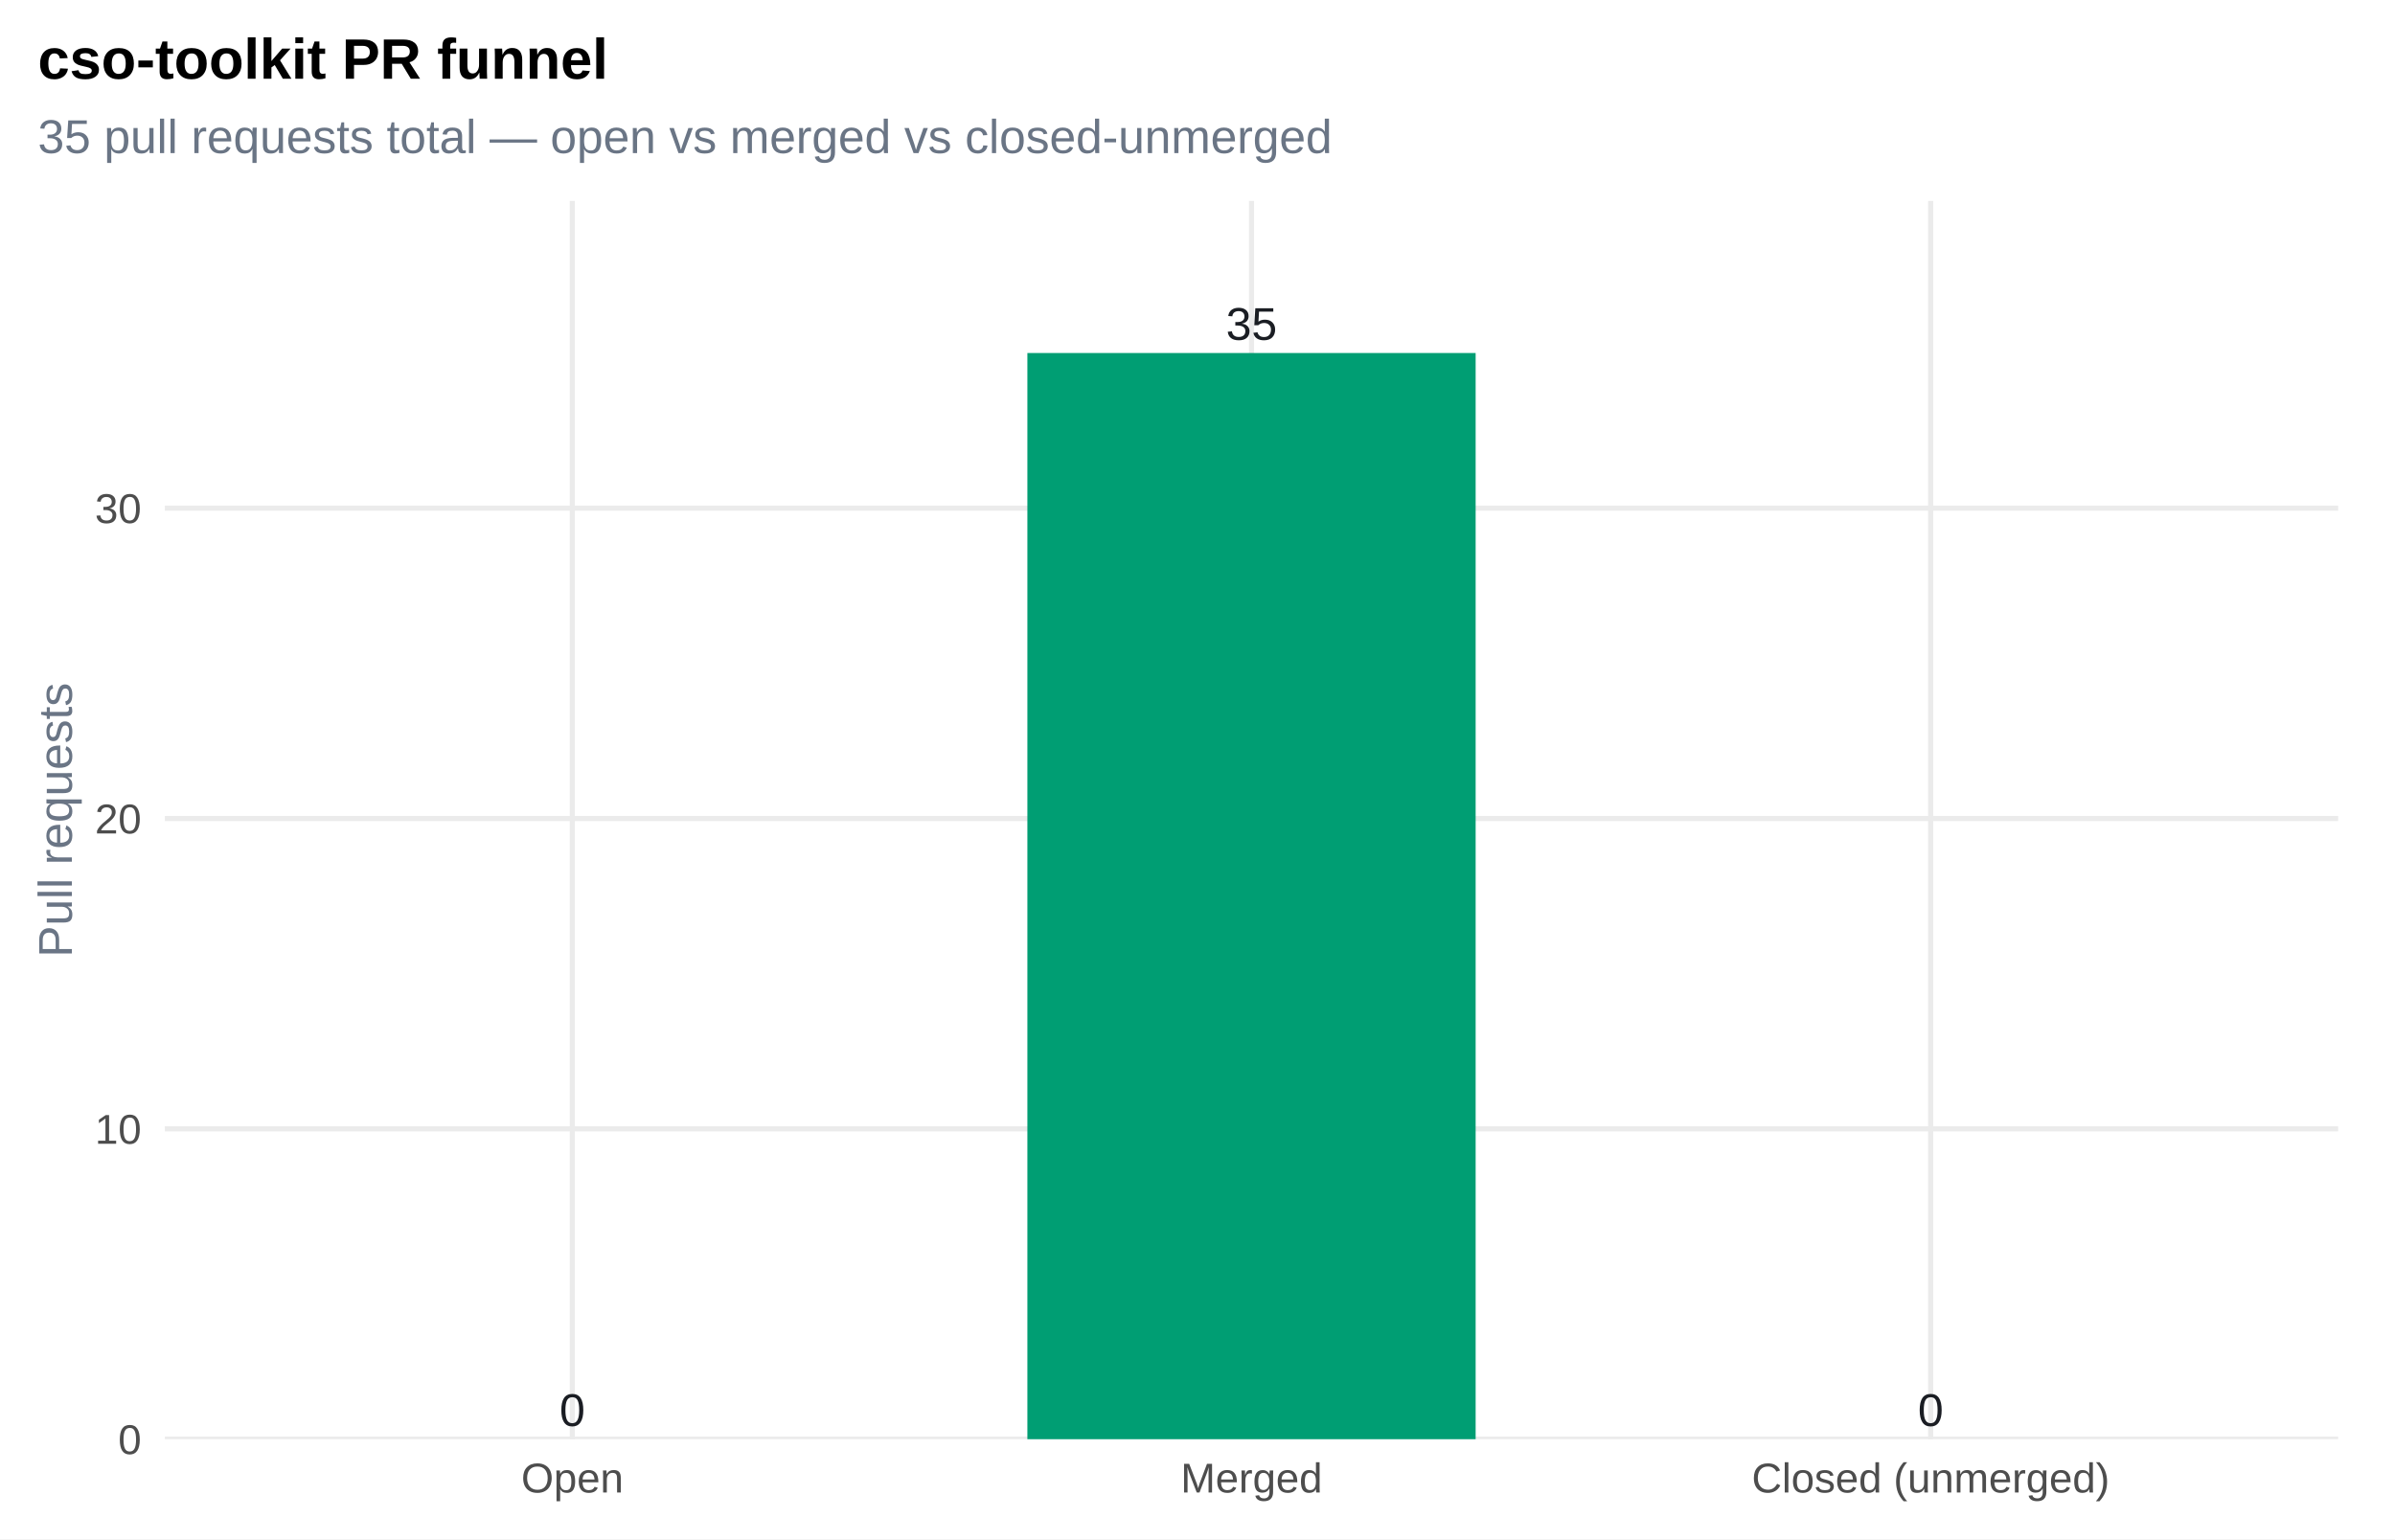
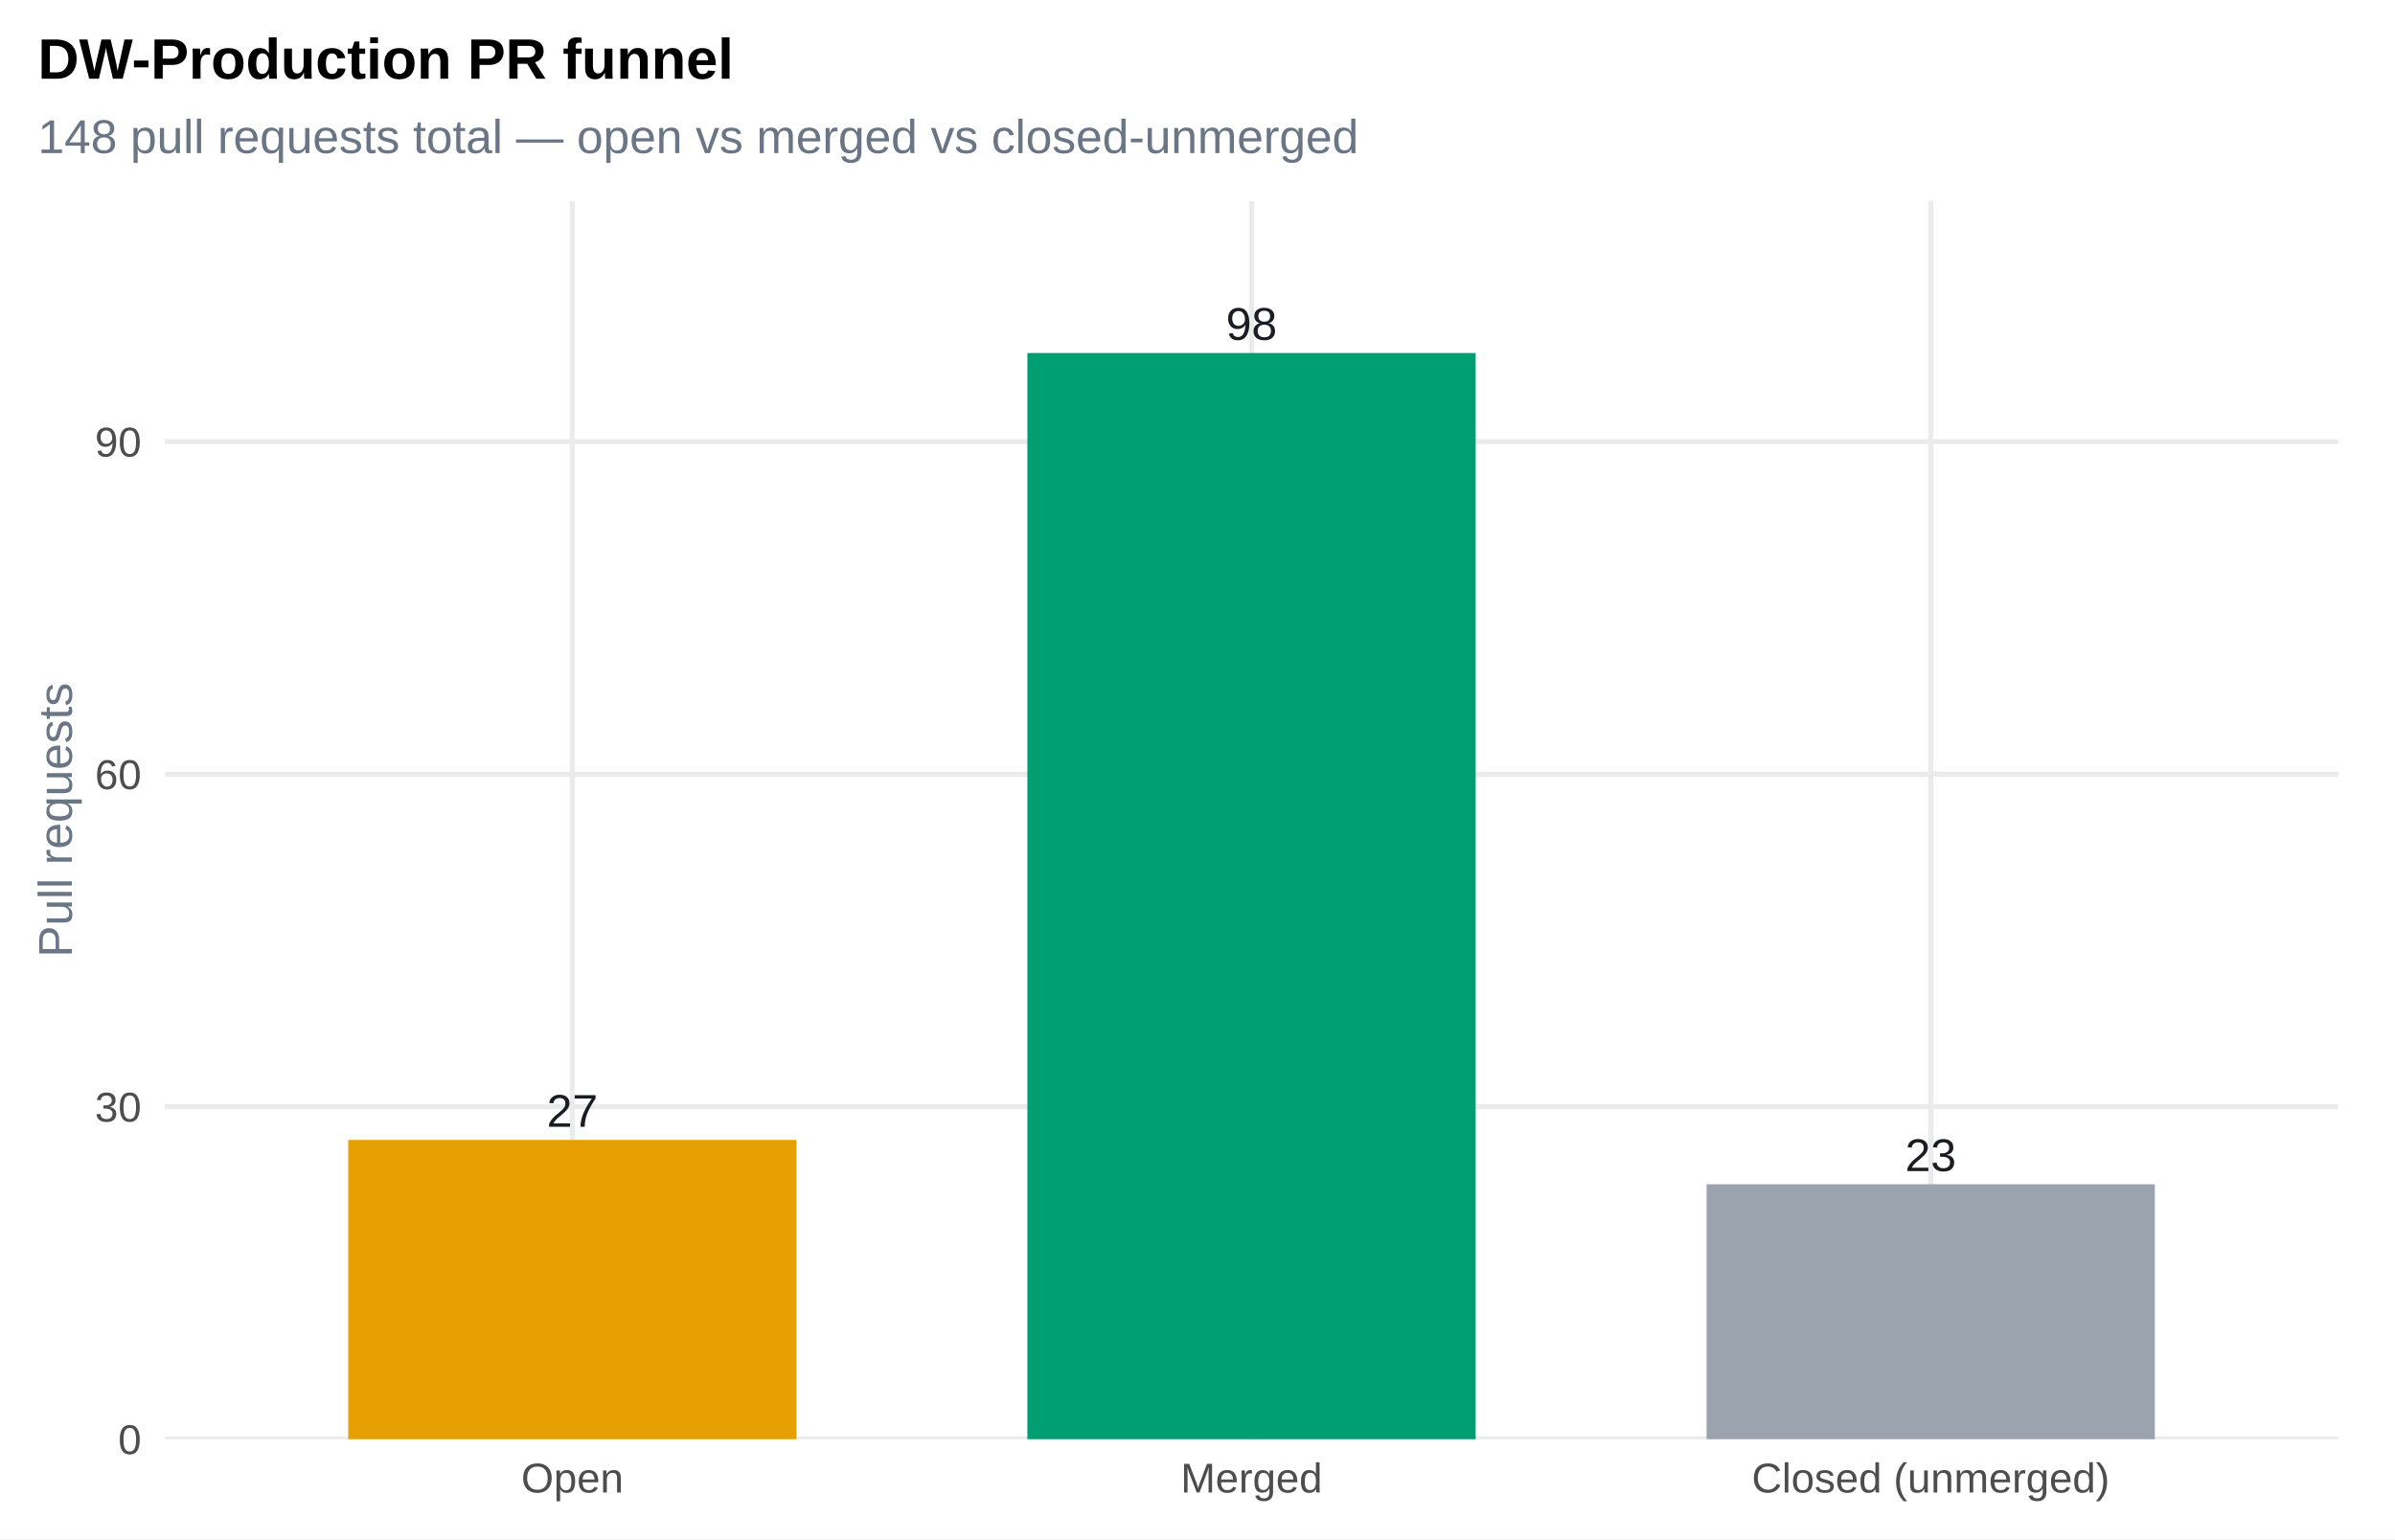
- <svg role="img" aria-label="cso-toolkit pull-request funnel: open vs merged vs closed-unmerged" width="100%" viewBox="0 0 504.00 324.00">
+ <svg role="img" aria-label="DW-Production pull-request funnel: open vs merged vs closed-unmerged" width="100%" viewBox="0 0 504.00 324.00">
  <g class="svglite">
    <defs>
      <style type="text/css">
    .svglite line, .svglite polyline, .svglite polygon, .svglite path, .svglite rect, .svglite circle {
      fill: none;
      stroke: #000000;
      stroke-linecap: round;
      stroke-linejoin: round;
      stroke-miterlimit: 10.00;
    }
    .svglite text {
      white-space: pre;
    }
    .svglite g.glyphgroup path {
      fill: inherit;
      stroke: none;
    }
  </style>
    </defs>
    <rect width="100%" height="100%" style="stroke: none; fill: #FFFFFF;" />
    <defs>
      <clipPath id="pr_funnel-cpMC4wMHw1MDQuMDB8MC4wMHwzMjQuMDA=">
        <rect x="0.00" y="0.00" width="504.00" height="324.00" />
      </clipPath>
    </defs>
    <g clip-path="url(#pr_funnel-cpMC4wMHw1MDQuMDB8MC4wMHwzMjQuMDA=)">
      <rect x="0" y="0.00" width="504.00" height="324.00" style="stroke-width: 1.07; stroke: none; fill: #FFFFFF;" />
    </g>
    <defs>
      <clipPath id="pr_funnel-cpMzQuNjl8NDkyLjA0fDQyLjMwfDMwMi45NQ==">
        <rect x="34.69" y="42.30" width="457.36" height="260.65" />
      </clipPath>
    </defs>
    <g clip-path="url(#pr_funnel-cpMzQuNjl8NDkyLjA0fDQyLjMwfDMwMi45NQ==)">
      <polyline points="34.69,302.95 492.04,302.95 " style="stroke-width: 1.07; stroke: #EBEBEB; stroke-linecap: butt;" />
-       <polyline points="34.69,237.62 492.04,237.62 " style="stroke-width: 1.07; stroke: #EBEBEB; stroke-linecap: butt;" />
-       <polyline points="34.69,172.30 492.04,172.30 " style="stroke-width: 1.07; stroke: #EBEBEB; stroke-linecap: butt;" />
-       <polyline points="34.69,106.97 492.04,106.97 " style="stroke-width: 1.07; stroke: #EBEBEB; stroke-linecap: butt;" />
+       <polyline points="34.69,232.96 492.04,232.96 " style="stroke-width: 1.07; stroke: #EBEBEB; stroke-linecap: butt;" />
+       <polyline points="34.69,162.97 492.04,162.97 " style="stroke-width: 1.07; stroke: #EBEBEB; stroke-linecap: butt;" />
+       <polyline points="34.69,92.97 492.04,92.97 " style="stroke-width: 1.07; stroke: #EBEBEB; stroke-linecap: butt;" />
      <polyline points="120.44,302.95 120.44,42.30 " style="stroke-width: 1.07; stroke: #EBEBEB; stroke-linecap: butt;" />
      <polyline points="263.37,302.95 263.37,42.30 " style="stroke-width: 1.07; stroke: #EBEBEB; stroke-linecap: butt;" />
      <polyline points="406.29,302.95 406.29,42.30 " style="stroke-width: 1.07; stroke: #EBEBEB; stroke-linecap: butt;" />
-       <rect x="73.28" y="302.95" width="94.33" height="0.00" style="stroke-width: 1.07; stroke: none; stroke-linecap: butt; stroke-linejoin: miter; fill: #E69F00;" />
+       <rect x="73.28" y="239.96" width="94.33" height="62.99" style="stroke-width: 1.07; stroke: none; stroke-linecap: butt; stroke-linejoin: miter; fill: #E69F00;" />
      <rect x="216.20" y="74.31" width="94.33" height="228.64" style="stroke-width: 1.07; stroke: none; stroke-linecap: butt; stroke-linejoin: miter; fill: #009E73;" />
-       <rect x="359.13" y="302.95" width="94.33" height="0.00" style="stroke-width: 1.07; stroke: none; stroke-linecap: butt; stroke-linejoin: miter; fill: #9AA3AE;" />
-       <text x="120.44" y="300.18" text-anchor="middle" style="font-size: 9.67px;fill: #1A1D23; font-family: &quot;Arial&quot;;" textLength="5.38px" lengthAdjust="spacingAndGlyphs">0</text>
-       <text x="263.37" y="71.54" text-anchor="middle" style="font-size: 9.67px;fill: #1A1D23; font-family: &quot;Arial&quot;;" textLength="10.75px" lengthAdjust="spacingAndGlyphs">35</text>
-       <text x="406.29" y="300.18" text-anchor="middle" style="font-size: 9.67px;fill: #1A1D23; font-family: &quot;Arial&quot;;" textLength="5.38px" lengthAdjust="spacingAndGlyphs">0</text>
+       <rect x="359.13" y="249.29" width="94.33" height="53.66" style="stroke-width: 1.07; stroke: none; stroke-linecap: butt; stroke-linejoin: miter; fill: #9AA3AE;" />
+       <text x="120.44" y="237.19" text-anchor="middle" style="font-size: 9.67px;fill: #1A1D23; font-family: &quot;Arial&quot;;" textLength="10.75px" lengthAdjust="spacingAndGlyphs">27</text>
+       <text x="263.37" y="71.54" text-anchor="middle" style="font-size: 9.67px;fill: #1A1D23; font-family: &quot;Arial&quot;;" textLength="10.75px" lengthAdjust="spacingAndGlyphs">98</text>
+       <text x="406.29" y="246.52" text-anchor="middle" style="font-size: 9.67px;fill: #1A1D23; font-family: &quot;Arial&quot;;" textLength="10.75px" lengthAdjust="spacingAndGlyphs">23</text>
    </g>
    <g clip-path="url(#pr_funnel-cpMC4wMHw1MDQuMDB8MC4wMHwzMjQuMDA=)">
      <text x="29.76" y="306.10" text-anchor="end" style="font-size: 8.80px;fill: #4D4D4D; font-family: &quot;Arial&quot;;" textLength="4.89px" lengthAdjust="spacingAndGlyphs">0</text>
-       <text x="29.76" y="240.77" text-anchor="end" style="font-size: 8.80px;fill: #4D4D4D; font-family: &quot;Arial&quot;;" textLength="9.78px" lengthAdjust="spacingAndGlyphs">10</text>
-       <text x="29.76" y="175.45" text-anchor="end" style="font-size: 8.80px;fill: #4D4D4D; font-family: &quot;Arial&quot;;" textLength="9.78px" lengthAdjust="spacingAndGlyphs">20</text>
-       <text x="29.76" y="110.12" text-anchor="end" style="font-size: 8.80px;fill: #4D4D4D; font-family: &quot;Arial&quot;;" textLength="9.78px" lengthAdjust="spacingAndGlyphs">30</text>
+       <text x="29.76" y="236.11" text-anchor="end" style="font-size: 8.80px;fill: #4D4D4D; font-family: &quot;Arial&quot;;" textLength="9.78px" lengthAdjust="spacingAndGlyphs">30</text>
+       <text x="29.76" y="166.12" text-anchor="end" style="font-size: 8.80px;fill: #4D4D4D; font-family: &quot;Arial&quot;;" textLength="9.78px" lengthAdjust="spacingAndGlyphs">60</text>
+       <text x="29.76" y="96.12" text-anchor="end" style="font-size: 8.80px;fill: #4D4D4D; font-family: &quot;Arial&quot;;" textLength="9.78px" lengthAdjust="spacingAndGlyphs">90</text>
      <text x="120.44" y="314.18" text-anchor="middle" style="font-size: 8.80px;fill: #4D4D4D; font-family: &quot;Arial&quot;;" textLength="21.52px" lengthAdjust="spacingAndGlyphs">Open</text>
      <text x="263.37" y="314.18" text-anchor="middle" style="font-size: 8.80px;fill: #4D4D4D; font-family: &quot;Arial&quot;;" textLength="29.81px" lengthAdjust="spacingAndGlyphs">Merged</text>
      <text x="406.29" y="314.18" text-anchor="middle" style="font-size: 8.80px;fill: #4D4D4D; font-family: &quot;Arial&quot;;" textLength="75.27px" lengthAdjust="spacingAndGlyphs">Closed (unmerged)</text>
      <text transform="translate(15.13,172.62) rotate(-90)" text-anchor="middle" style="font-size: 10.00px;fill: #6A7585; font-family: &quot;Arial&quot;;" textLength="57.81px" lengthAdjust="spacingAndGlyphs">Pull requests</text>
-       <text x="7.97" y="32.23" style="font-size: 10.00px;fill: #6A7585; font-family: &quot;Arial&quot;;" textLength="272.41px" lengthAdjust="spacingAndGlyphs">35 pull requests total — open vs merged vs closed-unmerged</text>
-       <text x="7.97" y="16.57" style="font-size: 12.00px; font-weight: bold; font-family: &quot;Arial&quot;;" textLength="119.97px" lengthAdjust="spacingAndGlyphs">cso-toolkit PR funnel</text>
+       <text x="7.97" y="32.23" style="font-size: 10.00px;fill: #6A7585; font-family: &quot;Arial&quot;;" textLength="277.97px" lengthAdjust="spacingAndGlyphs">148 pull requests total — open vs merged vs closed-unmerged</text>
+       <text x="7.97" y="16.57" style="font-size: 12.00px; font-weight: bold; font-family: &quot;Arial&quot;;" textLength="146.39px" lengthAdjust="spacingAndGlyphs">DW-Production PR funnel</text>
    </g>
  </g>
</svg>
